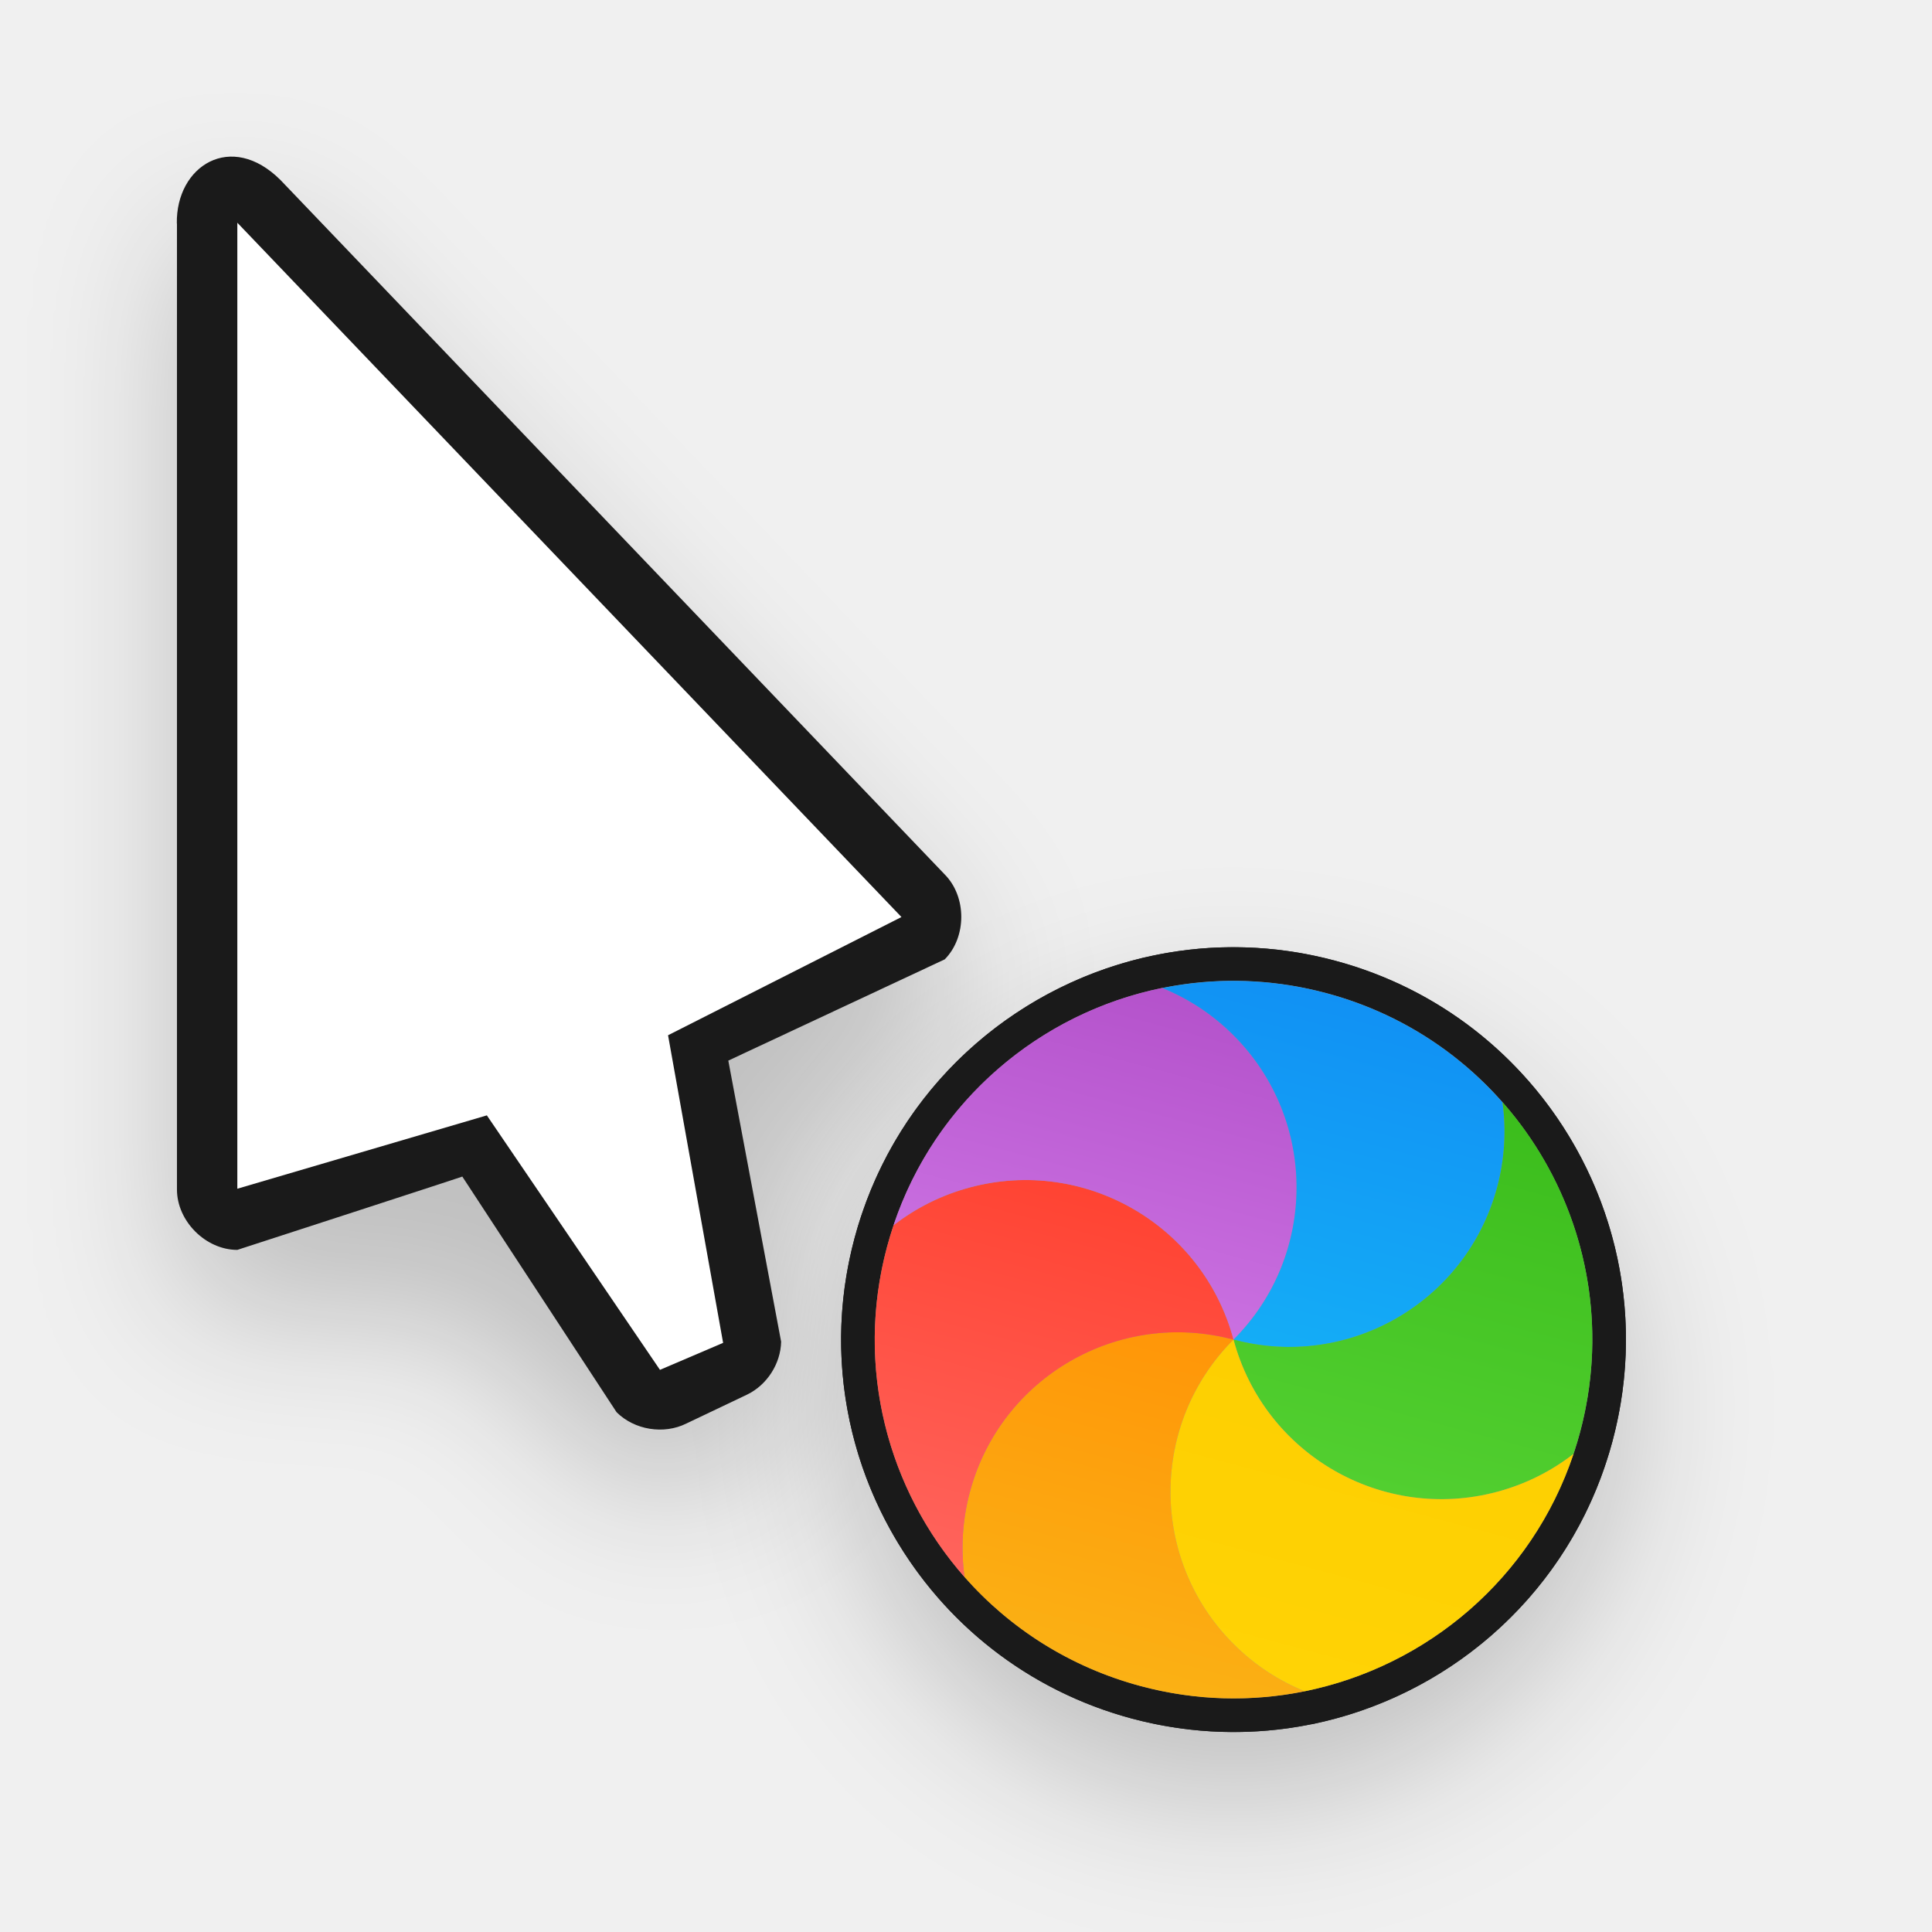
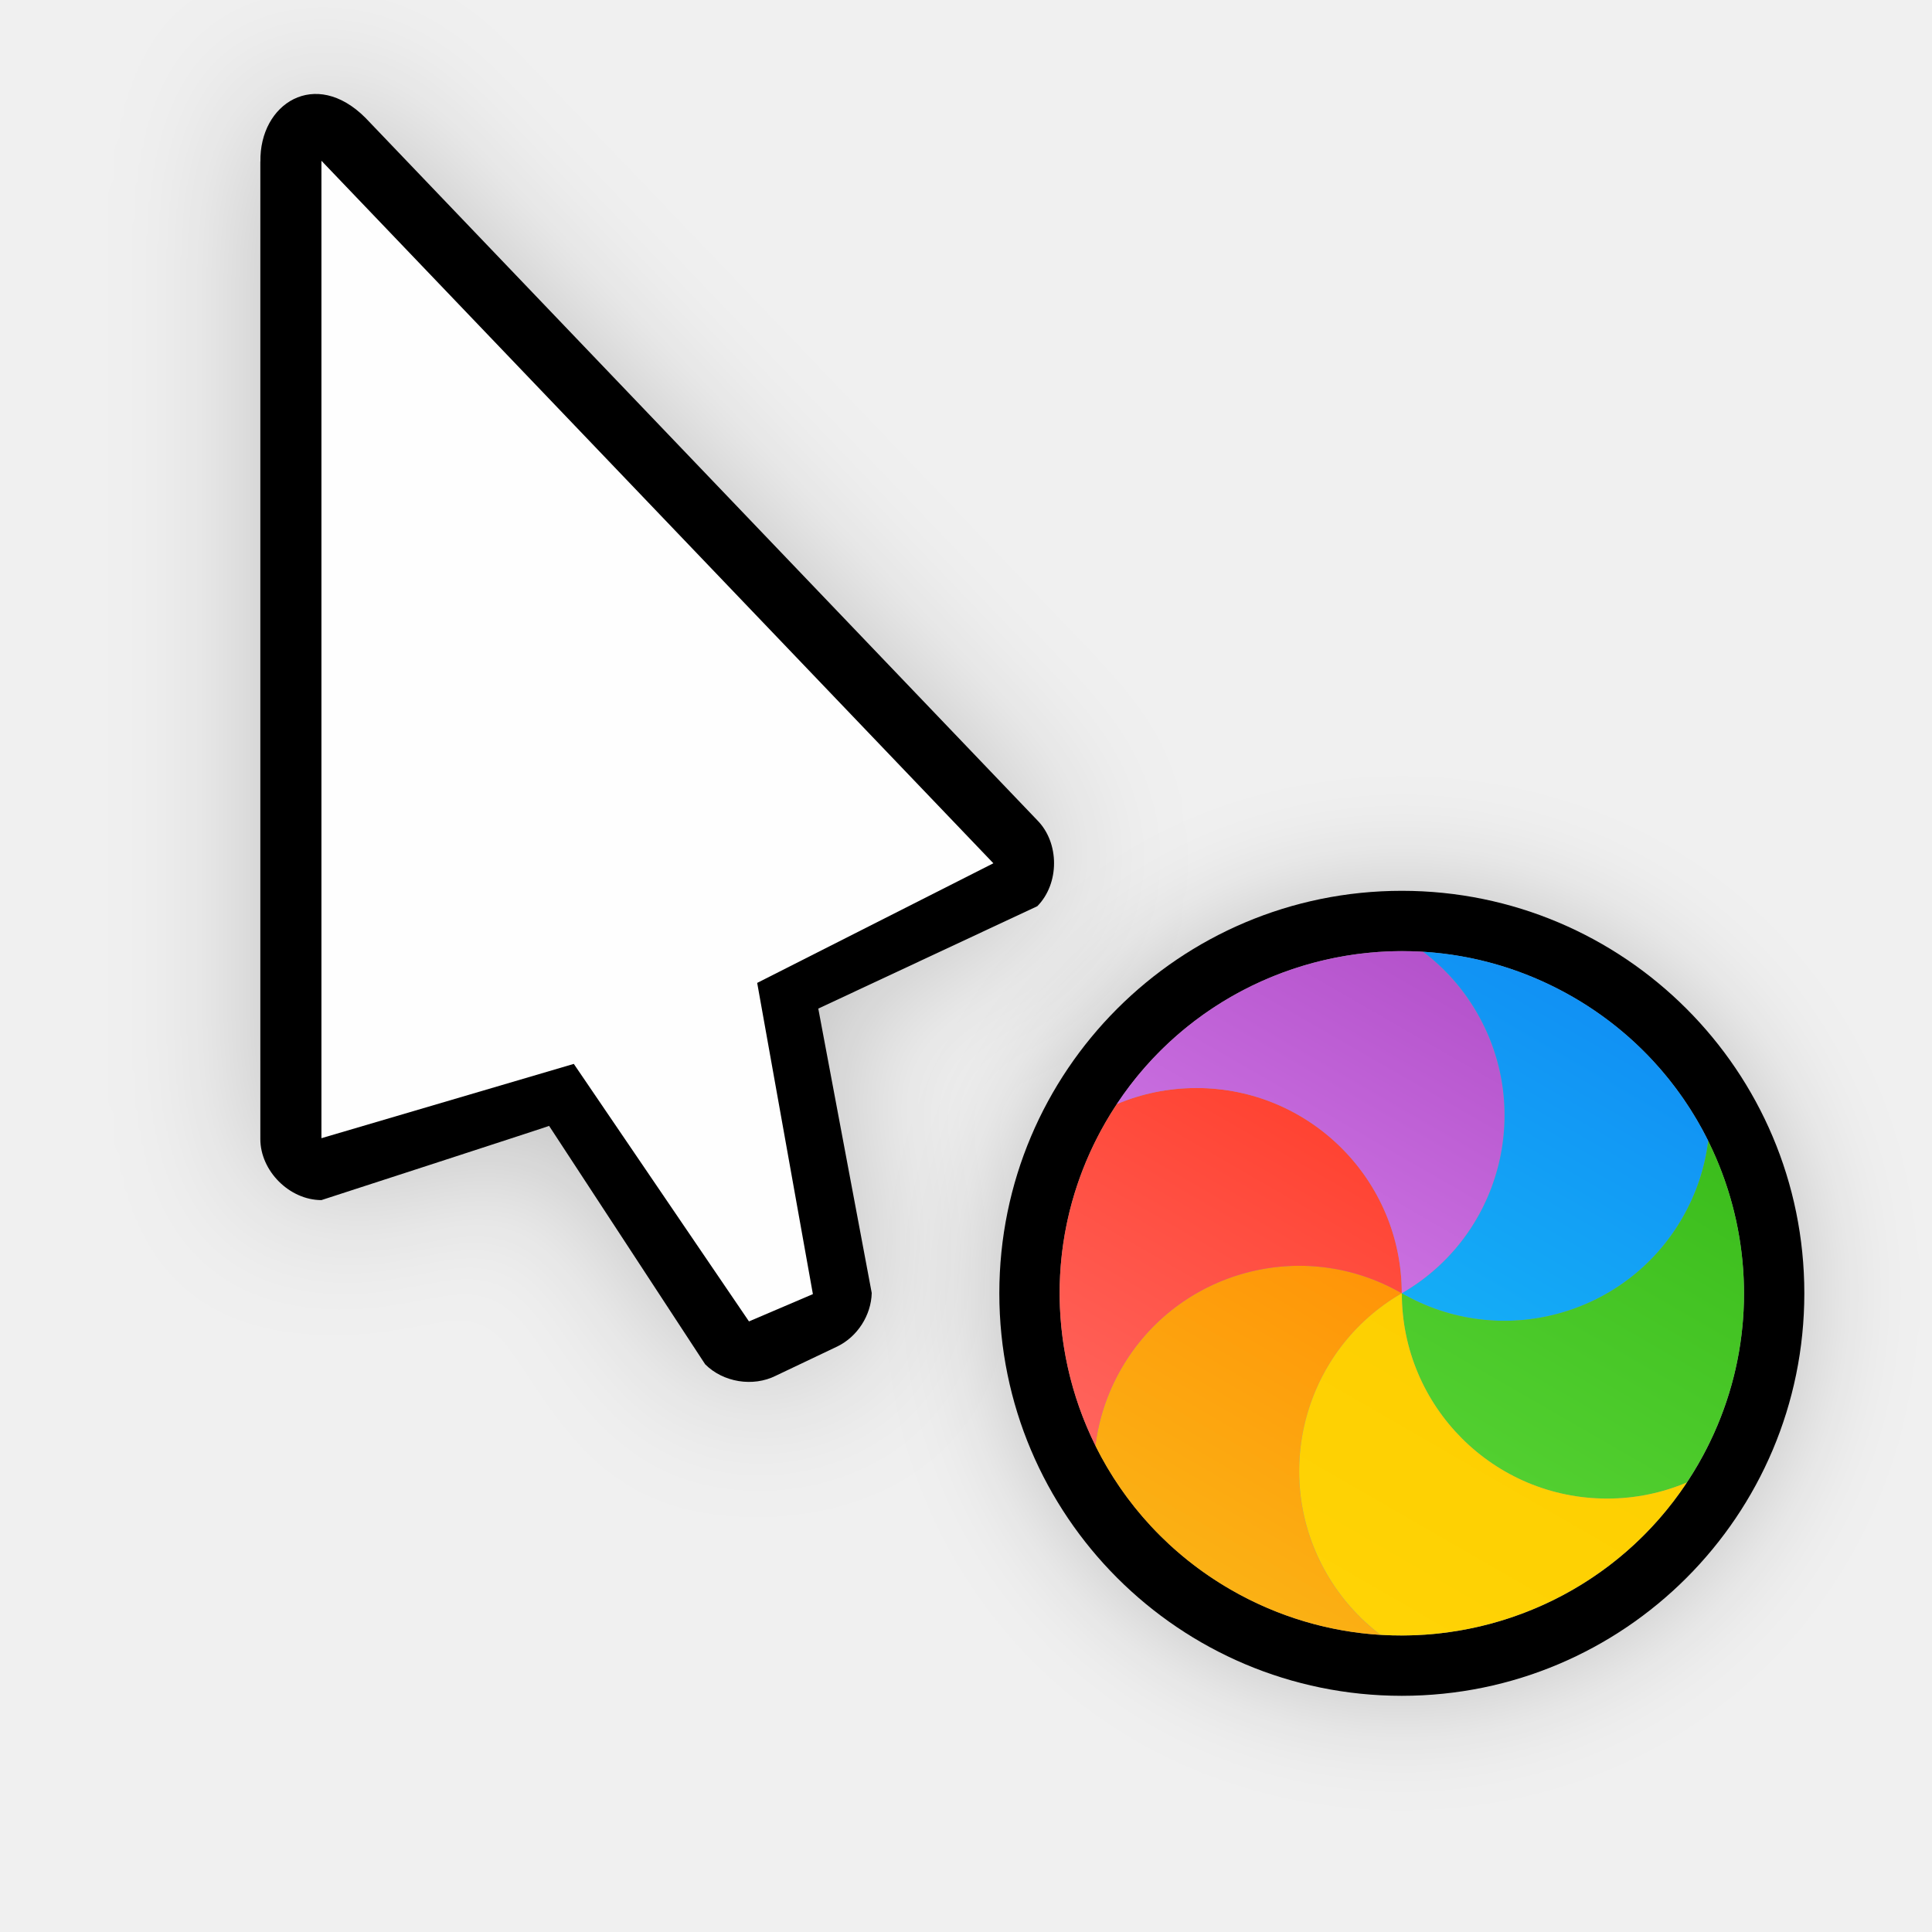
- <svg xmlns="http://www.w3.org/2000/svg" xmlns:xlink="http://www.w3.org/1999/xlink" width="32" height="32" viewBox="0 0 32 32" id="svg2" version="1.1">
-   <defs id="defs4">
-     <linearGradient xlink:href="#linearGradient-colour1" id="linearGradient13172" gradientUnits="userSpaceOnUse" gradientTransform="matrix(-0.5867866,-0.1572196,0.1504045,-0.5612836,27.78282,1055.284)" x1="17.871" y1="7.669" x2="17.871" y2="17.893" />
-     <linearGradient gradientUnits="userSpaceOnUse" gradientTransform="matrix(1.028313,0,0,0.9836115,343.323,796.7172)" x1="17.871" y1="7.669" x2="17.871" y2="17.893" id="linearGradient-colour1">
-       <stop stop-color="#FBB114" offset="0%" id="stop7" />
-       <stop stop-color="#FF9508" offset="100%" id="stop9" />
-     </linearGradient>
-     <linearGradient xlink:href="#linearGradient-colour2" id="linearGradient13174" gradientUnits="userSpaceOnUse" gradientTransform="matrix(-0.5390468,-0.1444285,0.1637248,-0.6109927,27.78282,1055.284)" x1="23.954" y1="8.61" x2="23.954" y2="19.256" />
-     <linearGradient gradientUnits="userSpaceOnUse" gradientTransform="matrix(0.944652,0,0,1.070723,343.323,796.7172)" x1="23.954" y1="8.61" x2="23.954" y2="19.256" id="linearGradient-colour2">
-       <stop stop-color="#FF645D" offset="0%" id="stop12" />
-       <stop stop-color="#FF4332" offset="100%" id="stop14" />
-     </linearGradient>
-     <linearGradient xlink:href="#linearGradient-colour3" id="linearGradient13176" gradientUnits="userSpaceOnUse" gradientTransform="matrix(-0.6298089,-0.1687467,0.1401304,-0.5229423,27.78282,1055.284)" x1="20.127" y1="19.205" x2="20.127" y2="29.033" />
-     <linearGradient gradientUnits="userSpaceOnUse" gradientTransform="matrix(1.103708,0,0,0.9164209,343.323,796.7172)" x1="20.127" y1="19.205" x2="20.127" y2="29.033" id="linearGradient-colour3">
-       <stop stop-color="#CA70E1" offset="0%" id="stop17" />
-       <stop stop-color="#B452CB" offset="100%" id="stop19" />
-     </linearGradient>
-     <linearGradient xlink:href="#linearGradient-colour4" id="linearGradient13178" gradientUnits="userSpaceOnUse" gradientTransform="matrix(-0.5867866,-0.1572196,0.1504045,-0.5612837,27.78282,1055.284)" x1="16.36" y1="17.893" x2="16.36" y2="28.118" />
-     <linearGradient gradientUnits="userSpaceOnUse" gradientTransform="matrix(1.028313,0,0,0.9836116,343.323,796.7172)" x1="16.36" y1="17.893" x2="16.36" y2="28.118" id="linearGradient-colour4">
-       <stop stop-color="#14ADF6" offset="0%" id="stop22" />
-       <stop stop-color="#1191F4" offset="100%" id="stop24" />
-     </linearGradient>
-     <linearGradient xlink:href="#linearGradient-colour5" id="linearGradient13180" gradientUnits="userSpaceOnUse" gradientTransform="matrix(-0.5390468,-0.1444285,0.1637248,-0.6109927,27.78282,1055.284)" x1="13.308" y1="13.619" x2="13.308" y2="24.265" />
-     <linearGradient gradientUnits="userSpaceOnUse" gradientTransform="matrix(0.944652,0,0,1.070723,343.323,796.7172)" x1="13.308" y1="13.619" x2="13.308" y2="24.265" id="linearGradient-colour5">
-       <stop stop-color="#52CF30" offset="0%" id="stop27" />
-       <stop stop-color="#3BBD1C" offset="100%" id="stop29" />
-     </linearGradient>
-     <linearGradient xlink:href="#linearGradient-colour6" id="linearGradient13182" gradientUnits="userSpaceOnUse" gradientTransform="matrix(-0.6298089,-0.1687467,0.1401304,-0.5229423,27.78282,1055.284)" x1="11.766" y1="9.377" x2="11.766" y2="19.205" />
-     <linearGradient gradientUnits="userSpaceOnUse" gradientTransform="matrix(1.103708,0,0,0.9164209,343.323,796.7172)" x1="11.766" y1="9.377" x2="11.766" y2="19.205" id="linearGradient-colour6">
-       <stop stop-color="#FFD305" offset="0%" id="stop32" />
-       <stop stop-color="#FDCF01" offset="100%" id="stop34" />
-     </linearGradient>
-     <filter style="color-interpolation-filters:sRGB" height="1.272" y="-0.136" width="1.441" x="-0.22" id="filter7590-8">
-       <feGaussianBlur id="feGaussianBlur7592-1" stdDeviation="1.192" />
-     </filter>
-     <filter style="color-interpolation-filters:sRGB" height="1.444" y="-0.222" width="1.444" x="-0.222" id="filter7558-8">
-       <feGaussianBlur id="feGaussianBlur7560-4" stdDeviation="1.202" />
-     </filter>
-   </defs>
-   <g id="layer1" transform="translate(0,-1020.362)">
-     <path id="path7438-8" d="m 20.431,1037.164 c -3.59,0 -6.5,2.91 -6.5,6.5 0,3.59 2.91,6.5 6.5,6.5 3.59,0 6.5,-2.91 6.5,-6.5 0,-3.59 -2.91,-6.5 -6.5,-6.5 z" style="color:#000000;font-style:normal;font-variant:normal;font-weight:normal;font-stretch:normal;font-size:medium;line-height:normal;font-family:Sans;-inkscape-font-specification:Sans;text-indent:0;text-align:start;text-decoration:none;text-decoration-line:none;letter-spacing:normal;word-spacing:normal;text-transform:none;direction:ltr;block-progression:tb;writing-mode:lr-tb;baseline-shift:baseline;text-anchor:start;display:inline;overflow:visible;visibility:visible;opacity:0.2;fill:#000000;fill-opacity:1;fill-rule:nonzero;stroke:none;stroke-width:2;marker:none;filter:url(#filter7558-8);enable-background:accumulate" />
-     <path id="path7454-9" d="m 3.743,1024.071 c -0.467,0.055 -0.823,0.498 -0.812,1.094 l 0,16 c 5e-5,0.524 0.476,1 1,1 l 3.594,0 2.687,2.688 c 0.295,0.295 0.783,0.375 1.156,0.188 l 1,-0.5 c 0.328,-0.159 0.554,-0.51 0.562,-0.875 l 0,-3.594 2.719,-2.719 c 0.365,-0.37 0.365,-1.036 0,-1.406 l -11,-11.5 c -0.307,-0.307 -0.626,-0.408 -0.906,-0.375 z" style="color:#000000;font-style:normal;font-variant:normal;font-weight:normal;font-stretch:normal;font-size:medium;line-height:normal;font-family:Sans;-inkscape-font-specification:Sans;text-indent:0;text-align:start;text-decoration:none;text-decoration-line:none;letter-spacing:normal;word-spacing:normal;text-transform:none;direction:ltr;block-progression:tb;writing-mode:lr-tb;baseline-shift:baseline;text-anchor:start;display:inline;overflow:visible;visibility:visible;opacity:0.2;fill:#000000;fill-opacity:1;fill-rule:nonzero;stroke:none;stroke-width:2;marker:none;filter:url(#filter7590-8);enable-background:accumulate" />
-     <path id="path11427-0-33" d="m 2.931,1024.064 v 16 c 5e-5,0.524 0.476,1 1,1 0,0 3.883,-1.26 3.726,-1.215 l 2.555,3.903 c 0.295,0.295 0.783,0.374 1.156,0.188 l 1.008,-0.48 c 0.328,-0.159 0.554,-0.51 0.562,-0.875 l -0.875,-4.656 3.585,-1.677 c 0.365,-0.37 0.365,-1.037 0,-1.406 l -11,-11.5 c -0.82,-0.82 -1.736,-0.235 -1.719,0.719 z" style="color:#000000;font-style:normal;font-variant:normal;font-weight:normal;font-stretch:normal;font-size:medium;line-height:normal;font-family:Sans;-inkscape-font-specification:Sans;text-indent:0;text-align:start;text-decoration:none;text-decoration-line:none;letter-spacing:normal;word-spacing:normal;text-transform:none;writing-mode:lr-tb;direction:ltr;baseline-shift:baseline;text-anchor:start;display:inline;overflow:visible;visibility:visible;fill:#1a1a1a;fill-opacity:1;fill-rule:nonzero;stroke:none;stroke-width:2;marker:none;enable-background:accumulate" />
-     <path id="path11429-9-3" d="m 3.931,1040.051 v -16 l 11,11.5 -3.866,1.958 0.912,5.095 -1.046,0.447 -2.867,-4.215 z" style="fill:#ffffff;fill-opacity:1;stroke:none" />
-     <ellipse cy="-1001.743" cx="-289.582" id="circle4566-9-6" style="fill:#1a1a1a;fill-rule:evenodd;stroke:none;stroke-width:0.591;fill-opacity:1" transform="matrix(-0.9659297,-0.2588046,0.2588335,-0.965922,0,0)" rx="6.498" ry="6.498" />
-     <path id="path4568-3-0" d="m 15.559,1046.851 c -0.07,-0.501 -0.042,-1.024 0.097,-1.544 0.557,-2.08 2.695,-3.314 4.775,-2.757 -1.523,1.523 -1.523,3.991 -9.3e-5,5.514 0.381,0.381 0.82,0.666 1.29,0.856 -0.954,0.194 -1.967,0.176 -2.972,-0.093 -1.283,-0.344 -2.373,-1.049 -3.19,-1.976 z" style="fill:#1a1a1a;fill-rule:evenodd;stroke:none;stroke-width:0.591;fill-opacity:1" />
-     <path id="path4570-6-4" d="m 14.271,1040.481 c 0.399,-0.311 0.866,-0.548 1.385,-0.688 2.08,-0.557 4.218,0.677 4.775,2.757 -2.08,-0.557 -4.218,0.677 -4.775,2.757 -0.139,0.52 -0.167,1.043 -0.097,1.544 -1.39,-1.578 -1.99,-3.8 -1.405,-5.983 0.035,-0.131 0.074,-0.261 0.117,-0.388 v 0 z" style="fill:#1a1a1a;fill-rule:evenodd;stroke:none;stroke-width:0.591;fill-opacity:1" />
-     <path id="path4572-0-8" d="m 19.141,1036.18 c 0.469,0.19 0.909,0.476 1.29,0.856 1.523,1.523 1.523,3.991 -9.9e-5,5.514 -0.557,-2.08 -2.695,-3.314 -4.775,-2.757 -0.519,0.139 -0.986,0.377 -1.385,0.688 0.756,-2.257 2.656,-3.851 4.87,-4.301 z" style="fill:#1a1a1a;fill-rule:evenodd;stroke:none;stroke-width:0.591;fill-opacity:1" />
-     <path id="path4574-6-8" d="m 25.303,1038.249 c 0.07,0.501 0.042,1.024 -0.097,1.544 -0.557,2.08 -2.695,3.314 -4.775,2.757 1.523,-1.523 1.523,-3.991 9.9e-5,-5.514 -0.381,-0.381 -0.82,-0.666 -1.29,-0.856 0.954,-0.194 1.967,-0.176 2.972,0.094 1.283,0.344 2.373,1.049 3.19,1.976 z" style="fill:#1a1a1a;fill-rule:evenodd;stroke:none;stroke-width:0.591;fill-opacity:1" />
-     <path id="path4576-2-8" d="m 26.591,1044.62 c -0.399,0.311 -0.866,0.548 -1.385,0.687 -2.08,0.557 -4.218,-0.677 -4.775,-2.757 2.08,0.557 4.218,-0.677 4.775,-2.757 0.139,-0.52 0.167,-1.043 0.097,-1.544 1.39,1.578 1.99,3.8 1.405,5.983 -0.035,0.131 -0.074,0.261 -0.117,0.388 v 0 z" style="fill:#1a1a1a;fill-rule:evenodd;stroke:none;stroke-width:0.591;fill-opacity:1" />
-     <path id="path4578-6-9" d="m 21.721,1048.921 c -0.469,-0.19 -0.909,-0.476 -1.29,-0.856 -1.523,-1.523 -1.523,-3.991 9.3e-5,-5.514 0.557,2.08 2.695,3.314 4.775,2.757 0.519,-0.139 0.986,-0.377 1.385,-0.687 -0.756,2.257 -2.656,3.851 -4.87,4.301 z" style="fill:#1a1a1a;fill-rule:evenodd;stroke:none;stroke-width:0.591;fill-opacity:1" />
-     <ellipse style="fill:#959595;fill-rule:evenodd;stroke:none;stroke-width:0.591" id="background-1-7" cx="-289.582" cy="-1001.742" transform="matrix(-0.9659297,-0.2588046,0.2588335,-0.965922,0,0)" rx="5.941" ry="5.941" />
-     <path style="fill:url(#linearGradient13172);fill-rule:evenodd;stroke:none;stroke-width:0.591" d="m 15.976,1046.483 c -0.064,-0.458 -0.039,-0.937 0.089,-1.412 0.51,-1.902 2.464,-3.03 4.366,-2.521 -1.392,1.392 -1.392,3.649 -9e-5,5.042 0.348,0.348 0.75,0.609 1.179,0.783 -0.873,0.177 -1.799,0.161 -2.717,-0.086 -1.173,-0.314 -2.17,-0.959 -2.917,-1.806 z" id="orange-8-7" />
-     <path style="fill:url(#linearGradient13174);fill-rule:evenodd;stroke:none;stroke-width:0.591" d="m 14.799,1040.658 c 0.365,-0.284 0.791,-0.501 1.266,-0.628 1.902,-0.51 3.856,0.619 4.366,2.521 -1.902,-0.509 -3.856,0.619 -4.366,2.521 -0.127,0.475 -0.152,0.953 -0.089,1.412 -1.271,-1.442 -1.819,-3.474 -1.284,-5.47 0.032,-0.12 0.068,-0.238 0.107,-0.354 v 0 z" id="red-7-6" />
-     <path style="fill:url(#linearGradient13176);fill-rule:evenodd;stroke:none;stroke-width:0.591" d="m 19.252,1036.726 c 0.429,0.174 0.831,0.435 1.179,0.783 1.392,1.392 1.392,3.649 -8.8e-5,5.041 -0.51,-1.902 -2.464,-3.03 -4.366,-2.521 -0.475,0.127 -0.901,0.344 -1.266,0.628 0.691,-2.064 2.429,-3.521 4.453,-3.932 z" id="purple-9-4" />
-     <path style="fill:url(#linearGradient13178);fill-rule:evenodd;stroke:none;stroke-width:0.591" d="m 24.886,1038.618 c 0.064,0.458 0.039,0.936 -0.089,1.412 -0.51,1.902 -2.464,3.03 -4.366,2.521 1.392,-1.392 1.392,-3.649 8.8e-5,-5.041 -0.348,-0.348 -0.75,-0.609 -1.179,-0.783 0.873,-0.177 1.798,-0.161 2.717,0.086 1.173,0.314 2.17,0.959 2.917,1.807 z" id="blue-2-3" />
-     <path style="fill:url(#linearGradient13180);fill-rule:evenodd;stroke:none;stroke-width:0.591" d="m 26.063,1044.442 c -0.365,0.284 -0.791,0.501 -1.266,0.628 -1.902,0.51 -3.856,-0.619 -4.366,-2.521 1.902,0.51 3.856,-0.619 4.366,-2.521 0.127,-0.475 0.152,-0.953 0.089,-1.412 1.271,1.442 1.819,3.474 1.284,5.47 -0.032,0.12 -0.068,0.238 -0.107,0.354 v 0 z" id="green-0-0" />
-     <path style="fill:url(#linearGradient13182);fill-rule:evenodd;stroke:none;stroke-width:0.591" d="m 21.61,1048.375 c -0.429,-0.174 -0.831,-0.435 -1.179,-0.783 -1.392,-1.392 -1.392,-3.649 9e-5,-5.042 0.51,1.902 2.464,3.03 4.366,2.521 0.475,-0.127 0.901,-0.344 1.266,-0.628 -0.691,2.064 -2.429,3.521 -4.453,3.932 z" id="yellow-2-3" />
+ <svg xmlns="http://www.w3.org/2000/svg" height="24" viewBox="0 0 24 24" width="24">
+   <linearGradient id="a" gradientTransform="matrix(.4579123 0 0 .4380064 8.607332 9.250079)" gradientUnits="userSpaceOnUse" x1="17.871" x2="17.871" y1="7.669" y2="17.893">
+     <stop offset="0" stop-color="#fbb114" />
+     <stop offset="1" stop-color="#ff9508" />
+   </linearGradient>
+   <linearGradient id="b" gradientTransform="matrix(.4206575 0 0 .4767976 8.607332 9.250079)" gradientUnits="userSpaceOnUse" x1="23.954" x2="23.954" y1="8.61" y2="19.256">
+     <stop offset="0" stop-color="#ff645d" />
+     <stop offset="1" stop-color="#ff4332" />
+   </linearGradient>
+   <linearGradient id="c" gradientTransform="matrix(.4914857 0 0 .4080861 8.607332 9.250079)" gradientUnits="userSpaceOnUse" x1="20.127" x2="20.127" y1="19.205" y2="29.033">
+     <stop offset="0" stop-color="#ca70e1" />
+     <stop offset="1" stop-color="#b452cb" />
+   </linearGradient>
+   <linearGradient id="d" gradientTransform="matrix(.4579123 0 0 .4380064 8.607332 9.250079)" gradientUnits="userSpaceOnUse" x1="16.36" x2="16.36" y1="17.893" y2="28.118">
+     <stop offset="0" stop-color="#14adf6" />
+     <stop offset="1" stop-color="#1191f4" />
+   </linearGradient>
+   <linearGradient id="e" gradientTransform="matrix(.4206575 0 0 .4767976 8.607332 9.250079)" gradientUnits="userSpaceOnUse" x1="13.308" x2="13.308" y1="13.619" y2="24.265">
+     <stop offset="0" stop-color="#52cf30" />
+     <stop offset="1" stop-color="#3bbd1c" />
+   </linearGradient>
+   <linearGradient id="f" gradientTransform="matrix(.4914857 0 0 .4080861 8.607332 9.250079)" gradientUnits="userSpaceOnUse" x1="11.766" x2="11.766" y1="9.377" y2="19.205">
+     <stop offset="0" stop-color="#ffd305" />
+     <stop offset="1" stop-color="#fdcf01" />
+   </linearGradient>
+   <filter id="g" color-interpolation-filters="sRGB" height="1.272" width="1.441" x="-.22" y="-.136">
+     <feGaussianBlur stdDeviation=".905" />
+   </filter>
+   <filter id="h" color-interpolation-filters="sRGB" height="1.336" width="1.336" x="-.168" y="-.168">
+     <feGaussianBlur stdDeviation=".7" />
+   </filter>
+   <circle cx="17.414" cy="16.066" fill-rule="evenodd" filter="url(#h)" opacity=".2" r="5" stroke-width=".455" />
+   <g stroke-width=".759">
+     <path d="m3.234 2.007v12.142c0.0.397.362.759.759.759 0 0 2.946-.956 2.828-.922l1.939 2.962c.224.224.594.284.877.142l.765-.364c.249-.121.42-.387.427-.664l-.664-3.533 2.721-1.272c.277-.281.277-.787 0-1.067l-8.347-8.727c-.622-.622-1.317-.178-1.304.545z" filter="url(#g)" opacity=".2" />
+     <path d="m3.234 2.007v12.142c0.0.397.362.759.759.759 0 0 2.946-.956 2.828-.922l1.939 2.962c.224.224.594.284.877.142l.765-.364c.249-.121.42-.387.427-.664l-.664-3.533 2.721-1.272c.277-.281.277-.787 0-1.067l-8.347-8.727c-.622-.622-1.317-.178-1.304.545z" />
+     <path d="m3.993 14.139v-12.142l8.347 8.727-2.934 1.486.692 3.866-.794.339-2.176-3.199z" fill="#fefefe" />
+   </g>
+   <g fill-rule="evenodd">
+     <circle cx="17.414" cy="16.066" r="5" stroke-width=".455" />
+     <g transform="matrix(-.8660254 -.5 .5 -.8660254 22.79968 39.17013)">
+       <circle cx="16.216" cy="17.316" fill="#959595" r="4.25" stroke-width=".423" />
+       <g stroke-width=".445" transform="matrix(.9489808 0 0 .9489808 .610505 1.100282)">
+         <path d="m18.921 13.355c.136.321.211.674.211 1.045 0 1.484-1.203 2.687-2.687 2.687.742-1.285.302-2.929-.984-3.671-.321-.185-.665-.297-1.011-.34.601-.299 1.278-.468 1.995-.468.916 0 1.767.275 2.476.746z" fill="url(#a)" />
+         <path d="m20.915 17.366c-.21.278-.478.519-.799.705-1.285.742-2.929.302-3.671-.984 1.484 0 2.687-1.203 2.687-2.687 0-.371-.075-.724-.211-1.045 1.207.802 2.002 2.174 2.002 3.732 0 .094-.003.187-.009.279z" fill="url(#b)" />
+         <path d="m18.44 21.098c-.346-.043-.69-.155-1.011-.34-1.285-.742-1.726-2.385-.984-3.671.742 1.285 2.385 1.726 3.671.984.321-.185.589-.427.799-.705-.101 1.638-1.081 3.037-2.475 3.732z" fill="url(#c)" />
+         <path d="m13.968 20.82c-.136-.321-.211-.674-.211-1.045 0-1.484 1.203-2.687 2.687-2.687-.742 1.285-.302 2.929.984 3.671.321.186.665.297 1.011.34-.601.299-1.278.468-1.995.468-.916 0-1.767-.275-2.476-.746z" fill="url(#d)" />
+         <path d="m11.975 16.809c.21-.278.478-.519.799-.705 1.285-.742 2.929-.302 3.671.984-1.484 0-2.687 1.203-2.687 2.687 0 .371.075.724.211 1.045-1.207-.802-2.002-2.174-2.002-3.732 0-.094.003-.187.009-.279z" fill="url(#e)" />
+         <path d="m14.45 13.077c.346.043.69.155 1.011.34 1.285.742 1.726 2.385.984 3.671-.742-1.285-2.385-1.726-3.671-.984-.321.185-.589.427-.799.705.101-1.638 1.081-3.037 2.475-3.732z" fill="url(#f)" />
+       </g>
+     </g>
  </g>
</svg>
